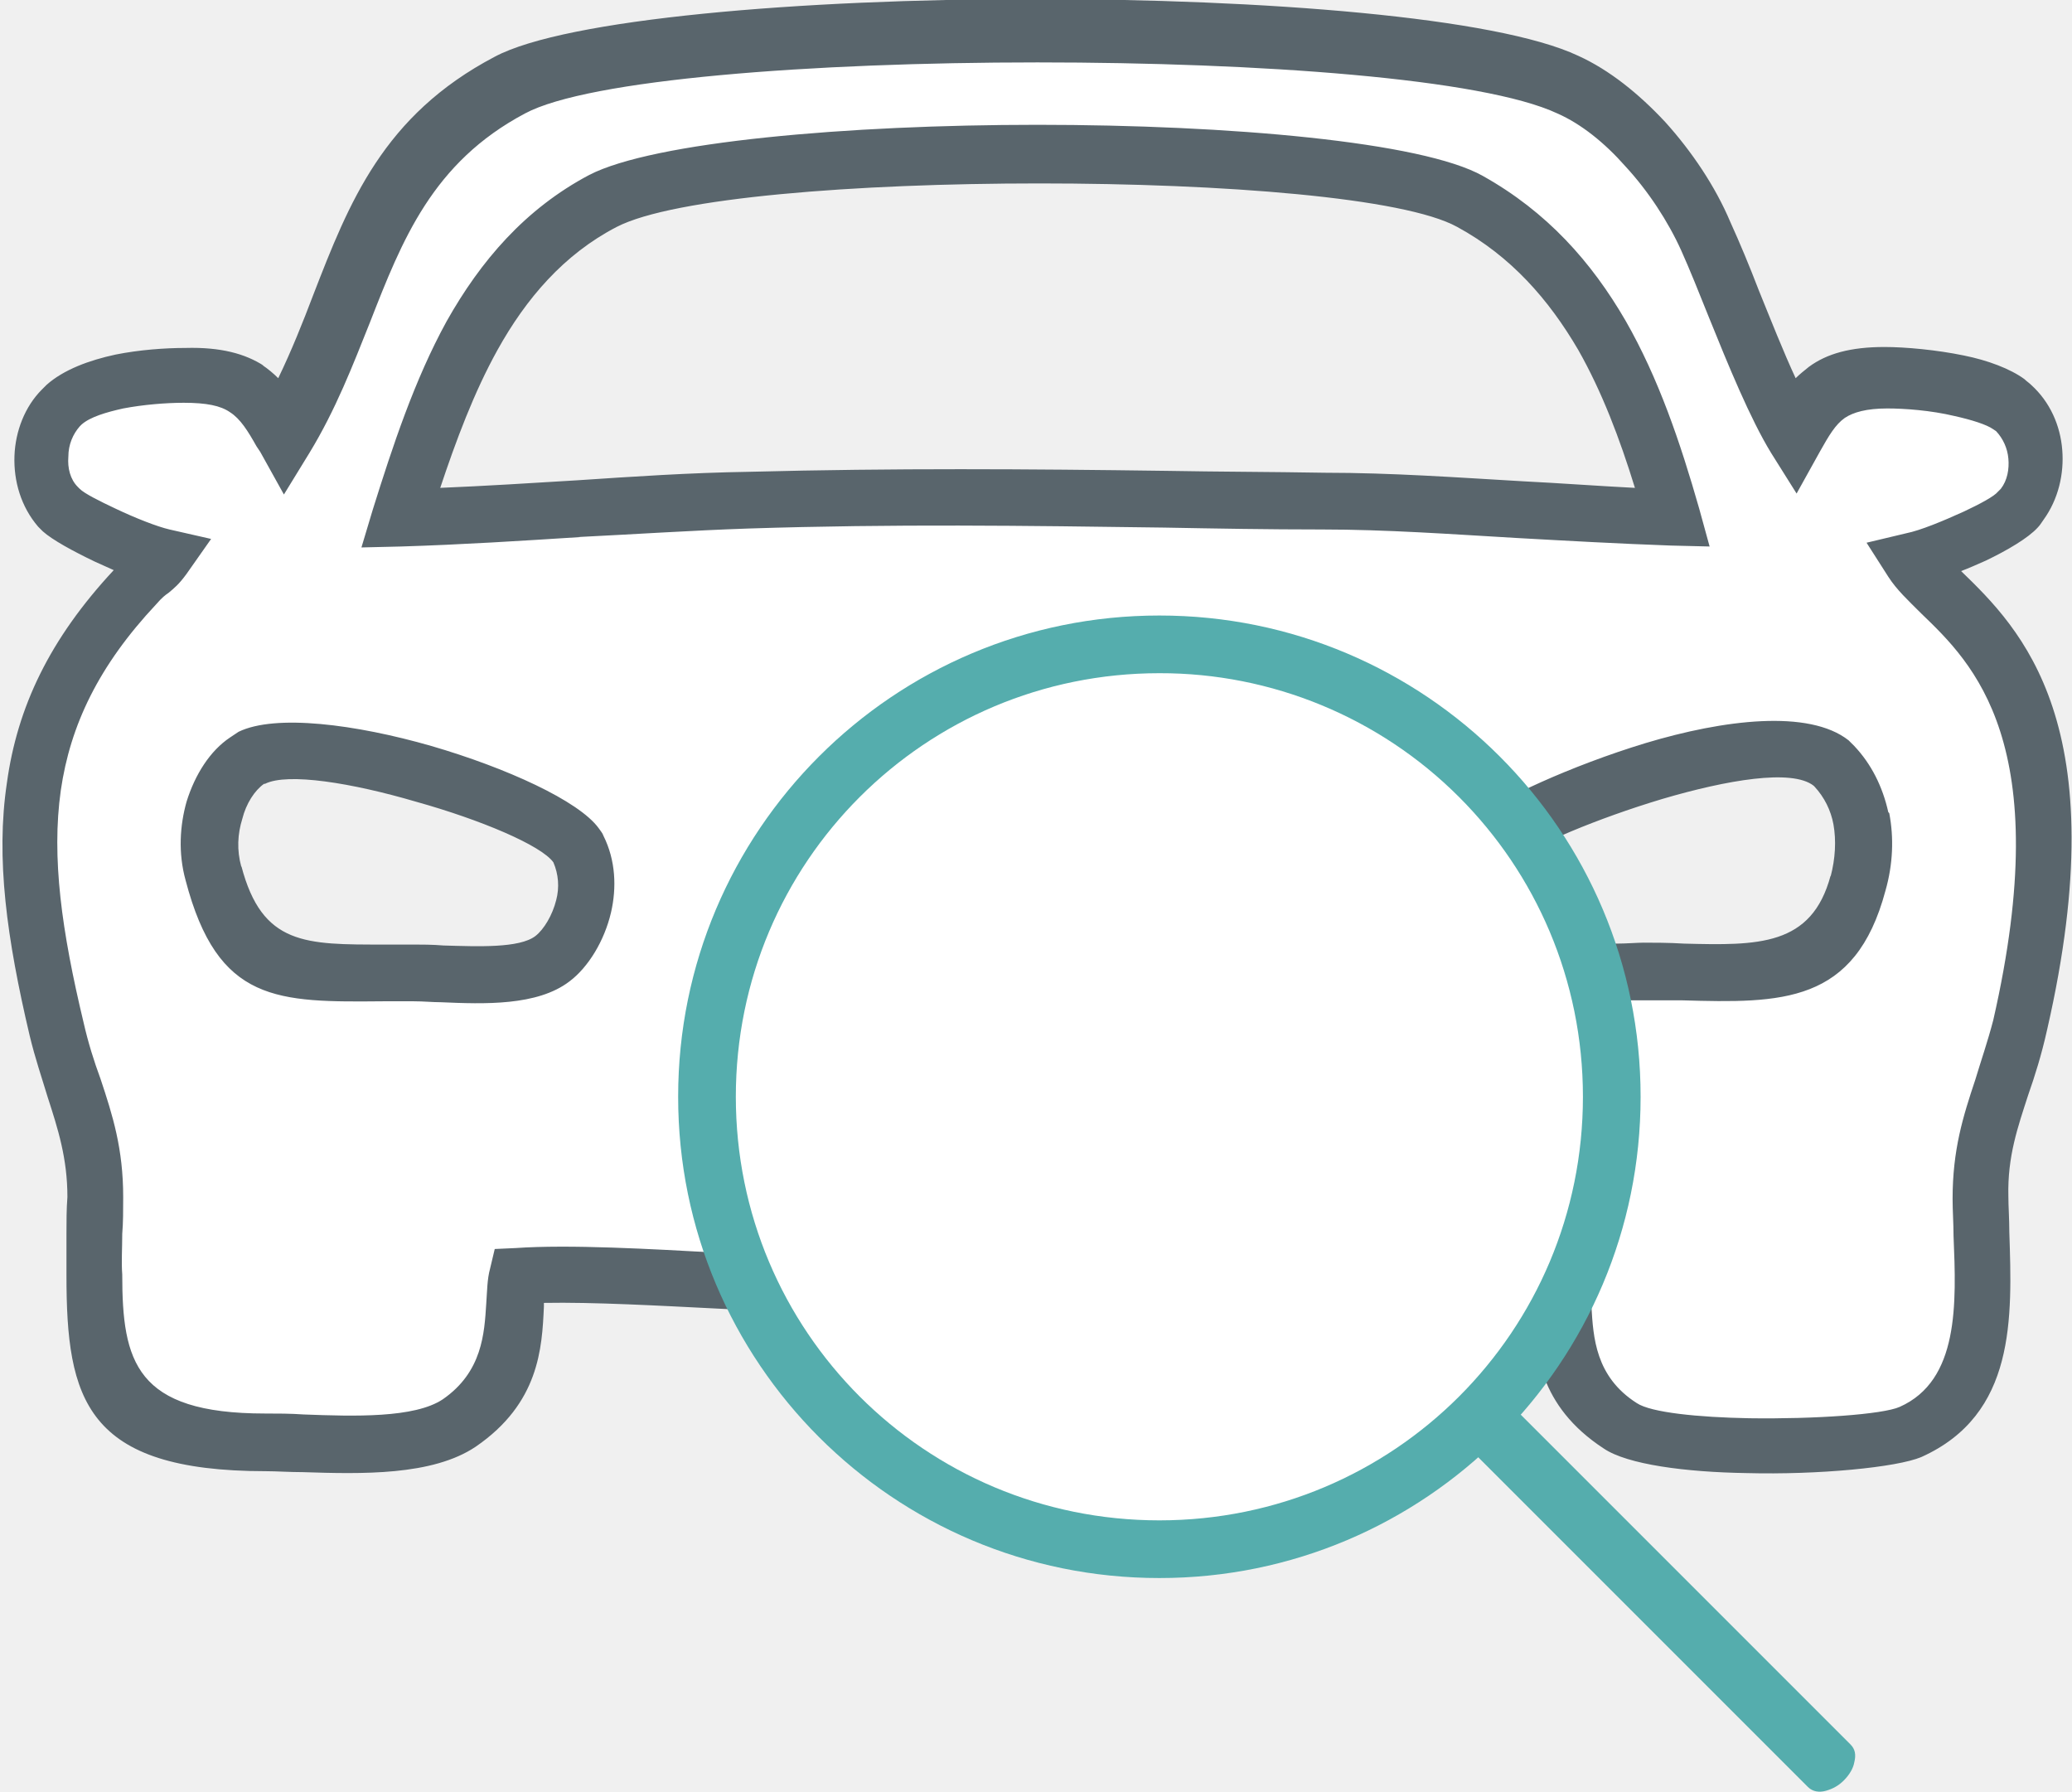
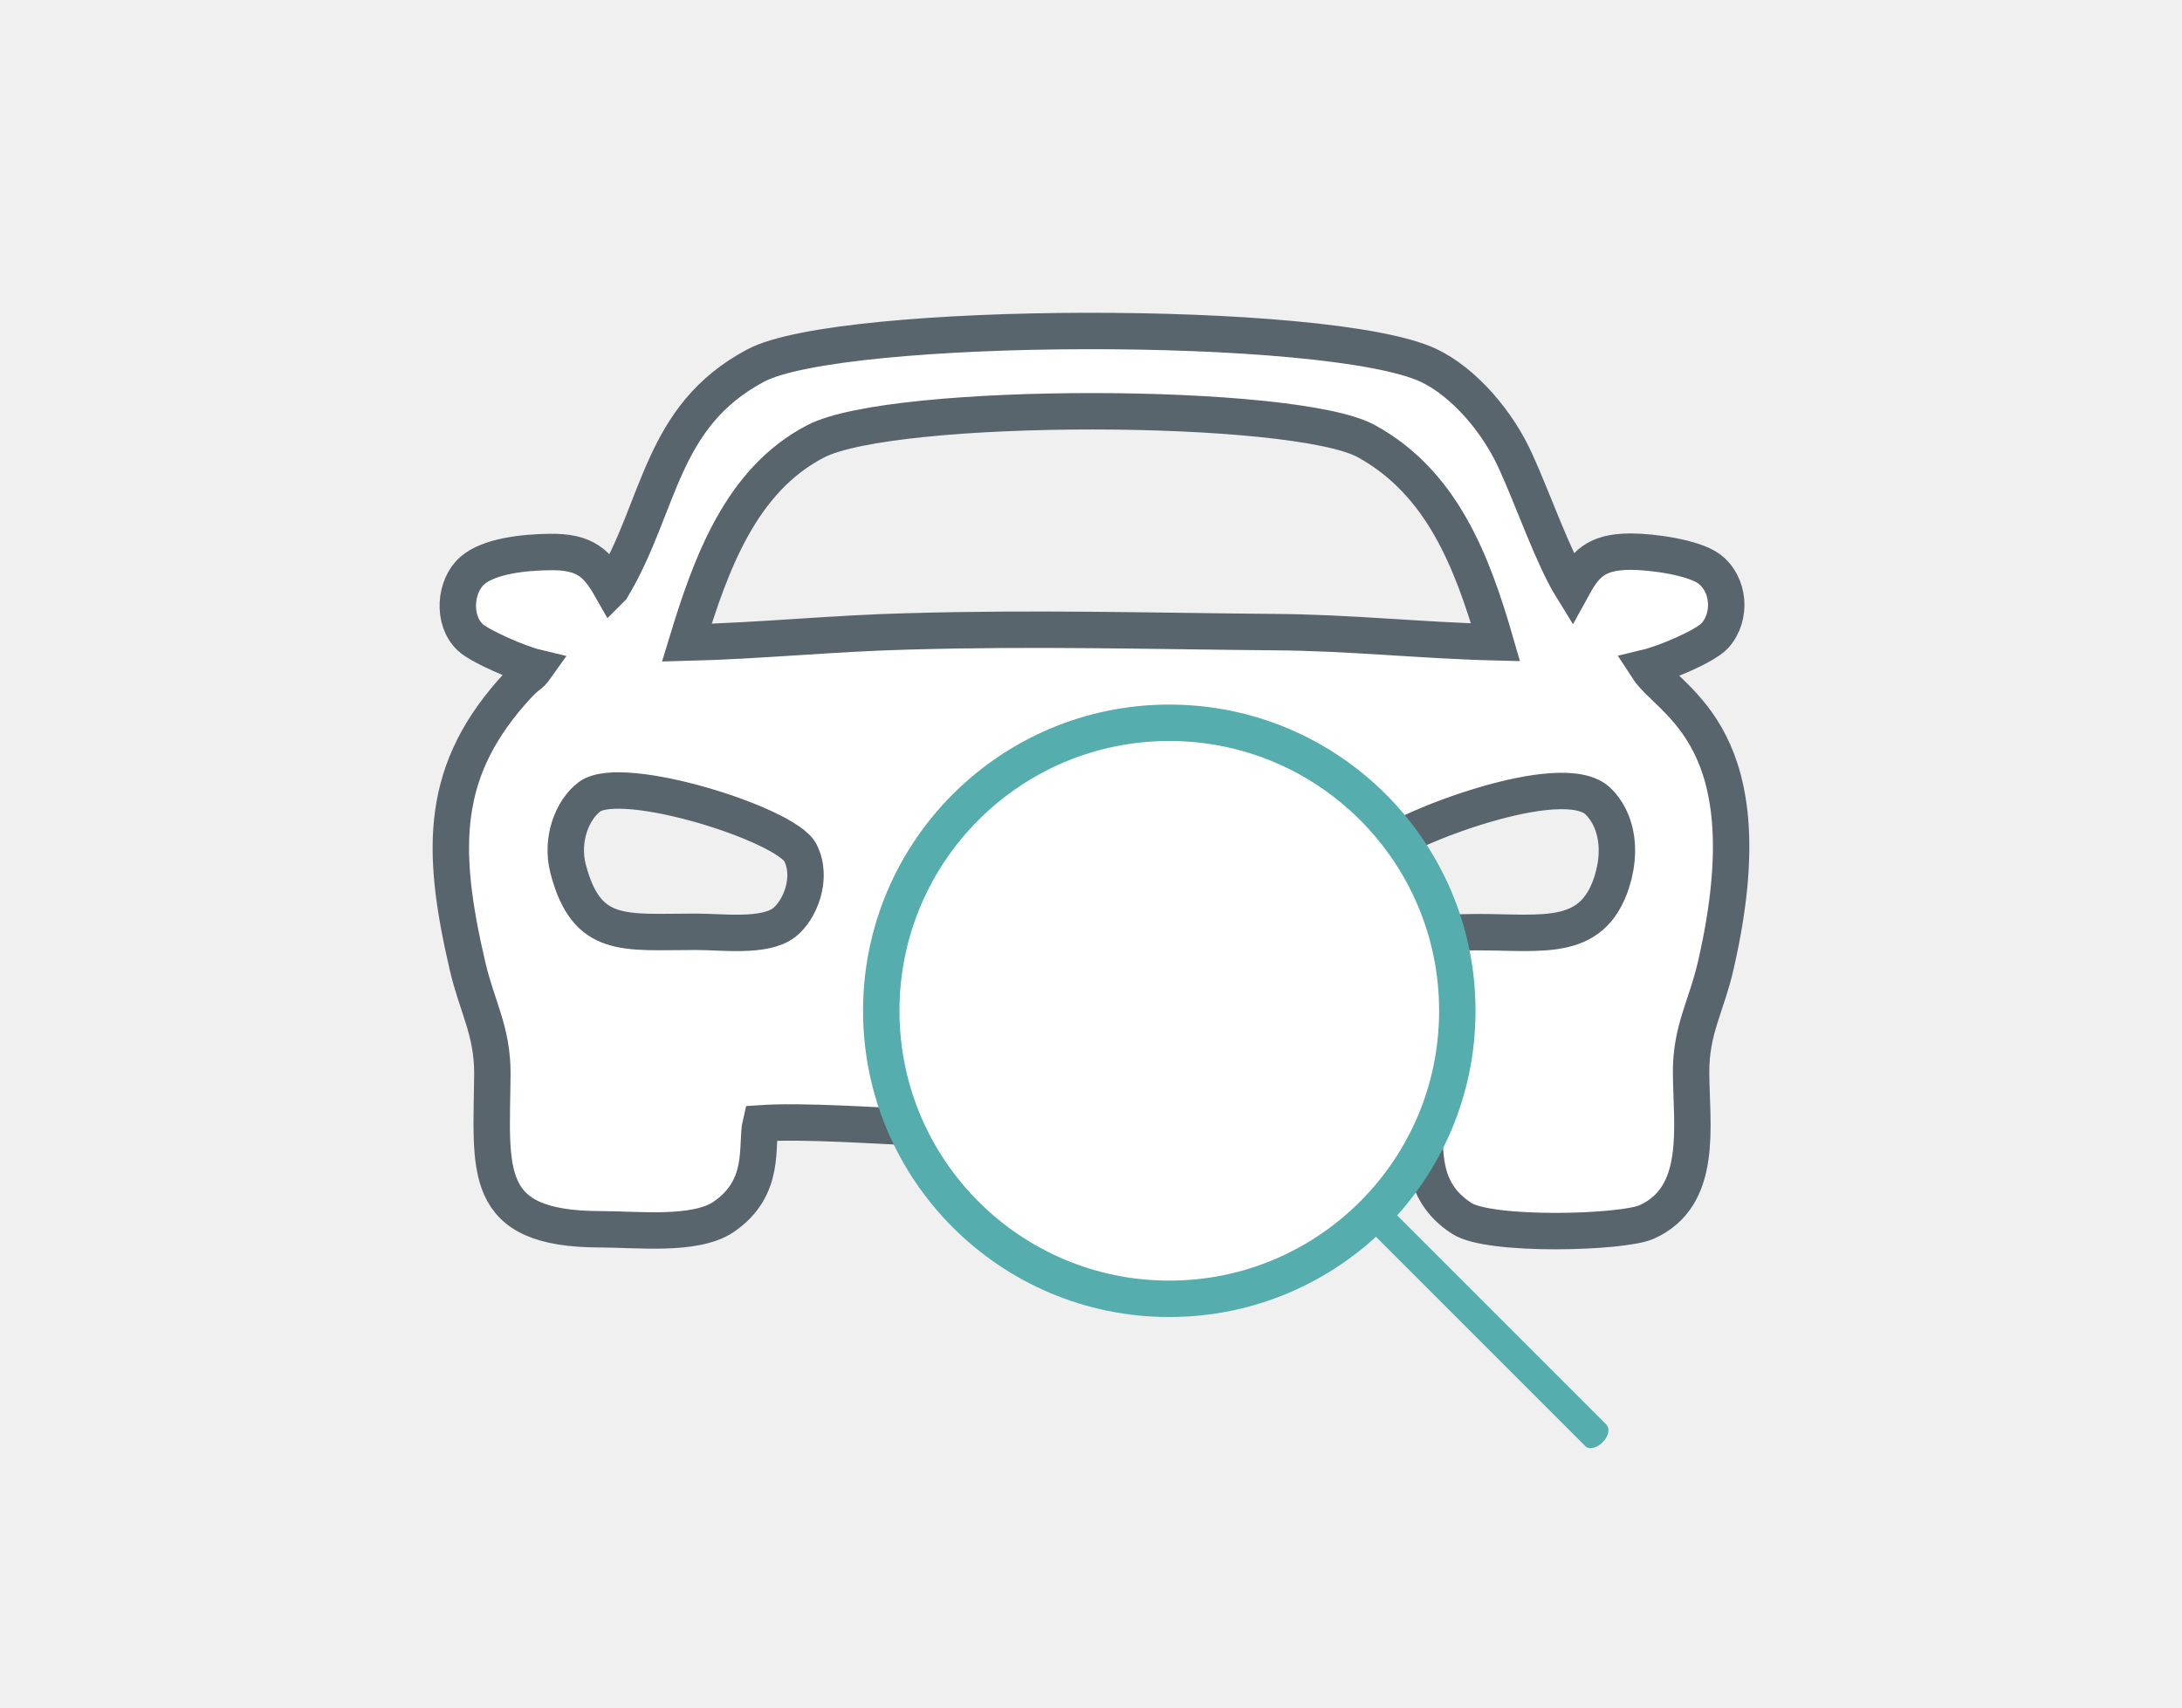
- <svg xmlns="http://www.w3.org/2000/svg" width="137" height="118.459" viewBox="0 0 21.91 18.95" shape-rendering="geometricPrecision" text-rendering="geometricPrecision" image-rendering="optimizeQuality" fill-rule="evenodd" clip-rule="evenodd">
+ <svg xmlns="http://www.w3.org/2000/svg" width="227.011" height="47mm" viewBox="0 0 59.92 46.89" shape-rendering="geometricPrecision" text-rendering="geometricPrecision" image-rendering="optimizeQuality" fill-rule="evenodd" clip-rule="evenodd">
  <defs>
-     <style>.fil0{fill:#fff}.fil2{fill:#55adad;fill-rule:nonzero}</style>
+     <style>.fil0{fill:#fff}</style>
  </defs>
  <g id="Слой_x0020_1">
-     <path class="fil0" d="M2.98 4.58c-.23-.41-.42-.62-1.03-.61-.42.01-1 .07-1.28.31-.29.26-.34.82-.03 1.11.16.15.82.44 1.09.5-.1.14-.13.11-.29.29C.13 7.58.13 8.89.59 10.87c.16.67.41 1.08.41 1.77-.01 1.61-.21 2.6 1.8 2.6.61 0 1.58.12 2.05-.21.72-.49.53-1.2.62-1.56.72-.05 1.95.04 2.72.07h5.57c.77-.04 1.99-.12 2.72-.08.09.4-.09 1.1.65 1.58.46.3 2.67.24 3.08.06.94-.42.75-1.59.74-2.48 0-.73.26-1.12.42-1.82.86-3.78-.76-4.32-1.15-4.93.3-.07.96-.35 1.12-.53.29-.32.24-.86-.1-1.12-.26-.19-.94-.29-1.3-.28-.59 0-.76.22-.98.61-.32-.51-.65-1.47-.93-2.1-.3-.67-.87-1.33-1.46-1.61C14.9.07 6.78.1 5.38.84c-1.6.85-1.57 2.34-2.4 3.7zm16.67 4.78c.13-.48.03-.94-.25-1.23-.59-.61-3.32.49-3.53.75-.26.32-.11.96.11 1.19.3.31.89.22 1.39.22 1.13 0 1.97.19 2.27-.94zM2.26 9.25c.31 1.18.93 1.05 2.12 1.05.44 0 1.14.1 1.47-.15.27-.2.48-.74.27-1.16-.24-.47-2.96-1.33-3.51-.93-.29.21-.49.71-.36 1.2zm1.98-3.76c1.22-.03 2.45-.15 3.69-.19 2.11-.06 3.98 0 6.08.01 1.24.01 2.46.14 3.69.17-.39-1.36-.9-2.65-2.14-3.34-1.2-.66-7.88-.67-9.17 0-1.24.64-1.75 2.04-2.15 3.35z" />
-     <path d="M2.71 4.72c-.09-.16-.17-.29-.28-.36-.1-.07-.25-.1-.49-.1-.19 0-.43.02-.64.06-.18.04-.35.09-.44.17l-.02.02c-.07.08-.12.19-.12.32-.01.12.02.24.1.32l.02.02c.05.05.21.13.38.21.21.1.44.19.57.22l.44.1-.26.37c-.08.11-.13.15-.19.2-.03.02-.07.05-.13.12-.61.65-.91 1.28-1.01 1.97-.1.71.01 1.49.24 2.45.05.22.11.41.18.6.13.39.24.74.24 1.25 0 .14 0 .27-.01.39 0 .15-.01.3 0 .43 0 .92.14 1.47 1.51 1.47.13 0 .27 0 .41.01.53.02 1.17.04 1.47-.16.42-.29.44-.7.46-1.01.01-.14.01-.26.04-.37l.05-.21.22-.01c.57-.04 1.43.01 2.16.05.22.01.43.02.59.03h5.57c.13-.01.31-.01.49-.02.74-.04 1.65-.09 2.25-.05l.23.01.05.22c.03.12.03.24.04.38.02.32.04.74.48 1.02.15.1.65.15 1.19.16.69.01 1.41-.04 1.59-.12.63-.28.6-1.09.57-1.81 0-.13-.01-.26-.01-.39 0-.52.11-.87.24-1.26.06-.2.13-.4.19-.63.67-2.93-.22-3.78-.76-4.3-.14-.14-.26-.25-.35-.39l-.23-.36.42-.1c.15-.03.39-.13.61-.23.17-.08.32-.16.36-.21l.03-.03c.07-.09.09-.21.08-.32a.486.486 0 00-.13-.29l-.03-.02c-.07-.05-.23-.1-.41-.14-.25-.06-.53-.08-.71-.08-.22 0-.36.04-.45.1-.1.07-.17.19-.26.35l-.25.45-.27-.43c-.22-.36-.45-.92-.66-1.44-.1-.25-.2-.5-.29-.7-.14-.31-.35-.63-.59-.89-.22-.25-.47-.45-.72-.56-.79-.37-3.15-.54-5.5-.54-2.39 0-4.75.18-5.42.54-.98.52-1.3 1.34-1.64 2.21-.18.45-.36.92-.64 1.38L3 5.23l-.25-.45zm.06-.86c.06.04.12.09.17.14.14-.29.26-.59.37-.88.38-.98.74-1.9 1.92-2.52.75-.4 3.23-.61 5.7-.61 2.43 0 4.89.19 5.76.6.33.15.64.4.92.7.28.31.53.68.69 1.06.1.22.2.46.3.72.13.32.26.65.39.93.04-.04.09-.08.14-.12.19-.14.44-.21.8-.21.22 0 .55.03.84.09.25.05.49.14.64.25.02.02.05.04.07.06.2.18.31.43.33.69.02.25-.04.52-.2.74-.02.03-.04.06-.06.08-.1.11-.32.24-.55.35-.09.04-.18.08-.26.11.63.61 1.65 1.62.91 4.85-.06.27-.13.49-.2.69-.11.34-.22.65-.21 1.07 0 .11.01.24.01.38.03.91.07 1.93-.93 2.38-.26.11-1.09.19-1.85.17-.64-.01-1.26-.09-1.51-.26-.69-.45-.73-1.04-.75-1.49v-.05c-.56-.01-1.31.03-1.93.06l-.51.03H8.18l-.6-.03c-.6-.03-1.31-.07-1.83-.06v.04c-.02.44-.05 1.02-.72 1.48-.46.31-1.21.29-1.83.27-.14 0-.28-.01-.39-.01C.9 15.56.7 14.8.7 13.49v-.44c0-.13 0-.26.01-.39 0-.41-.1-.72-.21-1.06-.06-.2-.13-.4-.19-.65C.07 9.93-.05 9.08.07 8.28c.11-.8.45-1.52 1.13-2.25-.07-.03-.13-.06-.2-.09-.23-.11-.45-.23-.55-.32L.4 5.57c-.18-.21-.26-.48-.25-.75.01-.26.11-.52.29-.7l.05-.05c.18-.16.45-.26.73-.32.25-.05.52-.07.74-.07.37-.01.63.06.83.19zm16.59 5.41c.05-.19.06-.38.03-.55a.8.8 0 00-.2-.4l-.01-.01c-.23-.18-.92-.06-1.6.14-.7.21-1.35.49-1.48.61-.06.08-.07.21-.06.34.02.19.08.36.16.44.15.16.53.15.89.14.11 0 .23-.01.29-.01.1 0 .27 0 .43.01.78.02 1.35.03 1.55-.72zm.62-.67c.05.26.04.54-.04.82-.32 1.2-1.1 1.19-2.15 1.16h-.69c-.5.01-1 .03-1.34-.32-.16-.17-.3-.49-.33-.81-.03-.28.02-.57.2-.79.01-.01.02-.03.04-.04.17-.16.94-.52 1.73-.76.83-.25 1.73-.36 2.15-.03l.06.06c.18.19.3.43.36.7zm-17.43.56c.22.84.68.83 1.51.83h.32c.07 0 .19 0 .31.01.36.01.8.03.97-.1.09-.07.18-.22.22-.38a.61.61 0 00-.03-.4c-.13-.18-.77-.45-1.45-.64-.68-.2-1.36-.31-1.6-.19h-.01c-.1.07-.19.21-.23.37-.05.16-.06.33-.01.51zm1.51 1.43c-1.13.01-1.76.02-2.1-1.28-.08-.29-.06-.58.01-.83.09-.29.25-.54.46-.68l.09-.06c.39-.19 1.24-.08 2.04.15.79.23 1.56.58 1.77.87.02.03.04.05.05.08.13.26.14.55.08.81-.07.3-.24.58-.44.73-.34.26-.9.24-1.36.22-.09 0-.18-.01-.29-.01h-.32zm.59-5.43c.48-.02.96-.05 1.45-.08.6-.04 1.19-.08 1.82-.09 1.54-.04 2.95-.03 4.42-.01.55.01 1.1.01 1.67.02.71 0 1.4.05 2.09.09.4.02.8.05 1.19.07-.16-.52-.35-1.02-.6-1.46-.31-.53-.71-.99-1.28-1.3-.56-.31-2.48-.46-4.42-.46s-3.87.15-4.47.46c-.56.29-.96.76-1.26 1.3-.25.45-.44.96-.61 1.47zm1.49.52c-.63.04-1.25.08-1.9.1l-.42.01.12-.4c.21-.67.44-1.37.78-1.99.36-.64.83-1.19 1.51-1.55.68-.35 2.73-.53 4.74-.53 2.03 0 4.07.18 4.71.54.68.38 1.15.91 1.51 1.53.35.61.58 1.29.78 1.99l.11.4-.41-.01c-.56-.02-1.09-.05-1.63-.08-.69-.04-1.38-.09-2.06-.09-.58 0-1.13-.01-1.67-.02-1.46-.02-2.86-.04-4.4.01-.59.02-1.19.06-1.8.09z" fill="#59656c" fill-rule="nonzero" />
-     <circle class="fil0" cx="12.26" cy="11.6" r="4.79" />
-     <path class="fil2" d="M12.26 6.51a5.088 5.088 0 015.09 5.09 5.088 5.088 0 01-5.09 5.09 5.088 5.088 0 01-5.09-5.09 5.088 5.088 0 015.09-5.09zm3.17 1.92a4.466 4.466 0 00-3.17-1.31c-1.24 0-2.36.5-3.17 1.31s-1.31 1.93-1.31 3.17.5 2.36 1.31 3.17 1.93 1.31 3.17 1.31 2.36-.5 3.17-1.31 1.31-1.93 1.31-3.17-.5-2.36-1.31-3.17z" />
-     <path d="M19.54 18.5l-3.71-3.71c-.12.12-.23.24-.36.35l3.71 3.71c.06.06.19.03.29-.07.1-.1.13-.23.07-.29z" fill="#55adad" />
-     <path class="fil2" d="M19.49 18.54l-3.67-3.67-.13.13-.14.13 3.67 3.67c.01.01.04.02.07.01.04-.01.09-.04.13-.08.04-.04.07-.09.08-.13.01-.03.01-.06-.01-.07zm-3.63-3.8l3.71 3.71c.05.05.06.11.04.19-.01.06-.05.13-.11.19s-.12.09-.19.11c-.07.02-.14.01-.19-.04l-3.76-3.76.04-.04.18-.18c.06-.06.12-.12.17-.18l.04-.04.04.04z" />
+     <g id="_1635690256">
+       <path class="fil0" d="M16.79 16.16c-.38-.67-.7-1.02-1.71-1-.7.01-1.65.11-2.11.51-.48.42-.56 1.36-.06 1.83.26.25 1.35.72 1.81.83-.17.24-.22.19-.48.47-2.16 2.32-2.16 4.48-1.4 7.74.26 1.11.68 1.77.68 2.93-.02 2.66-.35 4.29 2.97 4.29 1 0 2.6.19 3.38-.34 1.19-.81.88-1.98 1.02-2.57 1.19-.08 3.22.07 4.49.12h9.19c1.27-.06 3.29-.2 4.49-.12.15.65-.14 1.82 1.08 2.61.76.5 4.41.4 5.08.1 1.56-.7 1.23-2.63 1.22-4.09-.01-1.2.43-1.84.69-3.01 1.42-6.24-1.26-7.14-1.9-8.13.5-.12 1.59-.58 1.86-.87.48-.53.4-1.43-.16-1.84-.42-.31-1.55-.47-2.15-.47-.97 0-1.26.36-1.61 1-.52-.84-1.07-2.43-1.54-3.46-.49-1.1-1.43-2.2-2.41-2.66-2.76-1.28-16.15-1.23-18.47.01-2.63 1.4-2.6 3.86-3.95 6.11zm27.52 7.89c.21-.79.06-1.56-.41-2.03-.97-1-5.48.81-5.83 1.24-.42.52-.18 1.59.19 1.97.49.51 1.46.37 2.3.37 1.86 0 3.25.31 3.75-1.54zm-28.71-.19c.51 1.95 1.54 1.73 3.51 1.73.73 0 1.88.16 2.42-.25.44-.34.8-1.23.45-1.92-.39-.78-4.89-2.2-5.79-1.54-.47.35-.8 1.17-.59 1.98zm3.26-6.21c2.02-.05 4.04-.26 6.09-.31 3.49-.1 6.57-.01 10.03.02 2.04.01 4.06.23 6.09.28-.65-2.25-1.48-4.38-3.54-5.52-1.97-1.09-13-1.11-15.13 0-2.05 1.06-2.88 3.36-3.54 5.53z" stroke="#59656c" stroke-miterlimit="22.926" />
+       <circle class="fil0" cx="32.11" cy="27.76" r="7.91" stroke="#55adad" stroke-miterlimit="22.926" />
+       <path d="M44.13 39.14L38 33.01c-.19.2-.39.39-.59.58l6.13 6.13c.1.1.31.05.47-.11.16-.16.21-.37.11-.47z" fill="#55adad" />
+     </g>
+     <path fill="none" d="M0 0h59.92v46.89H0z" />
  </g>
</svg>
